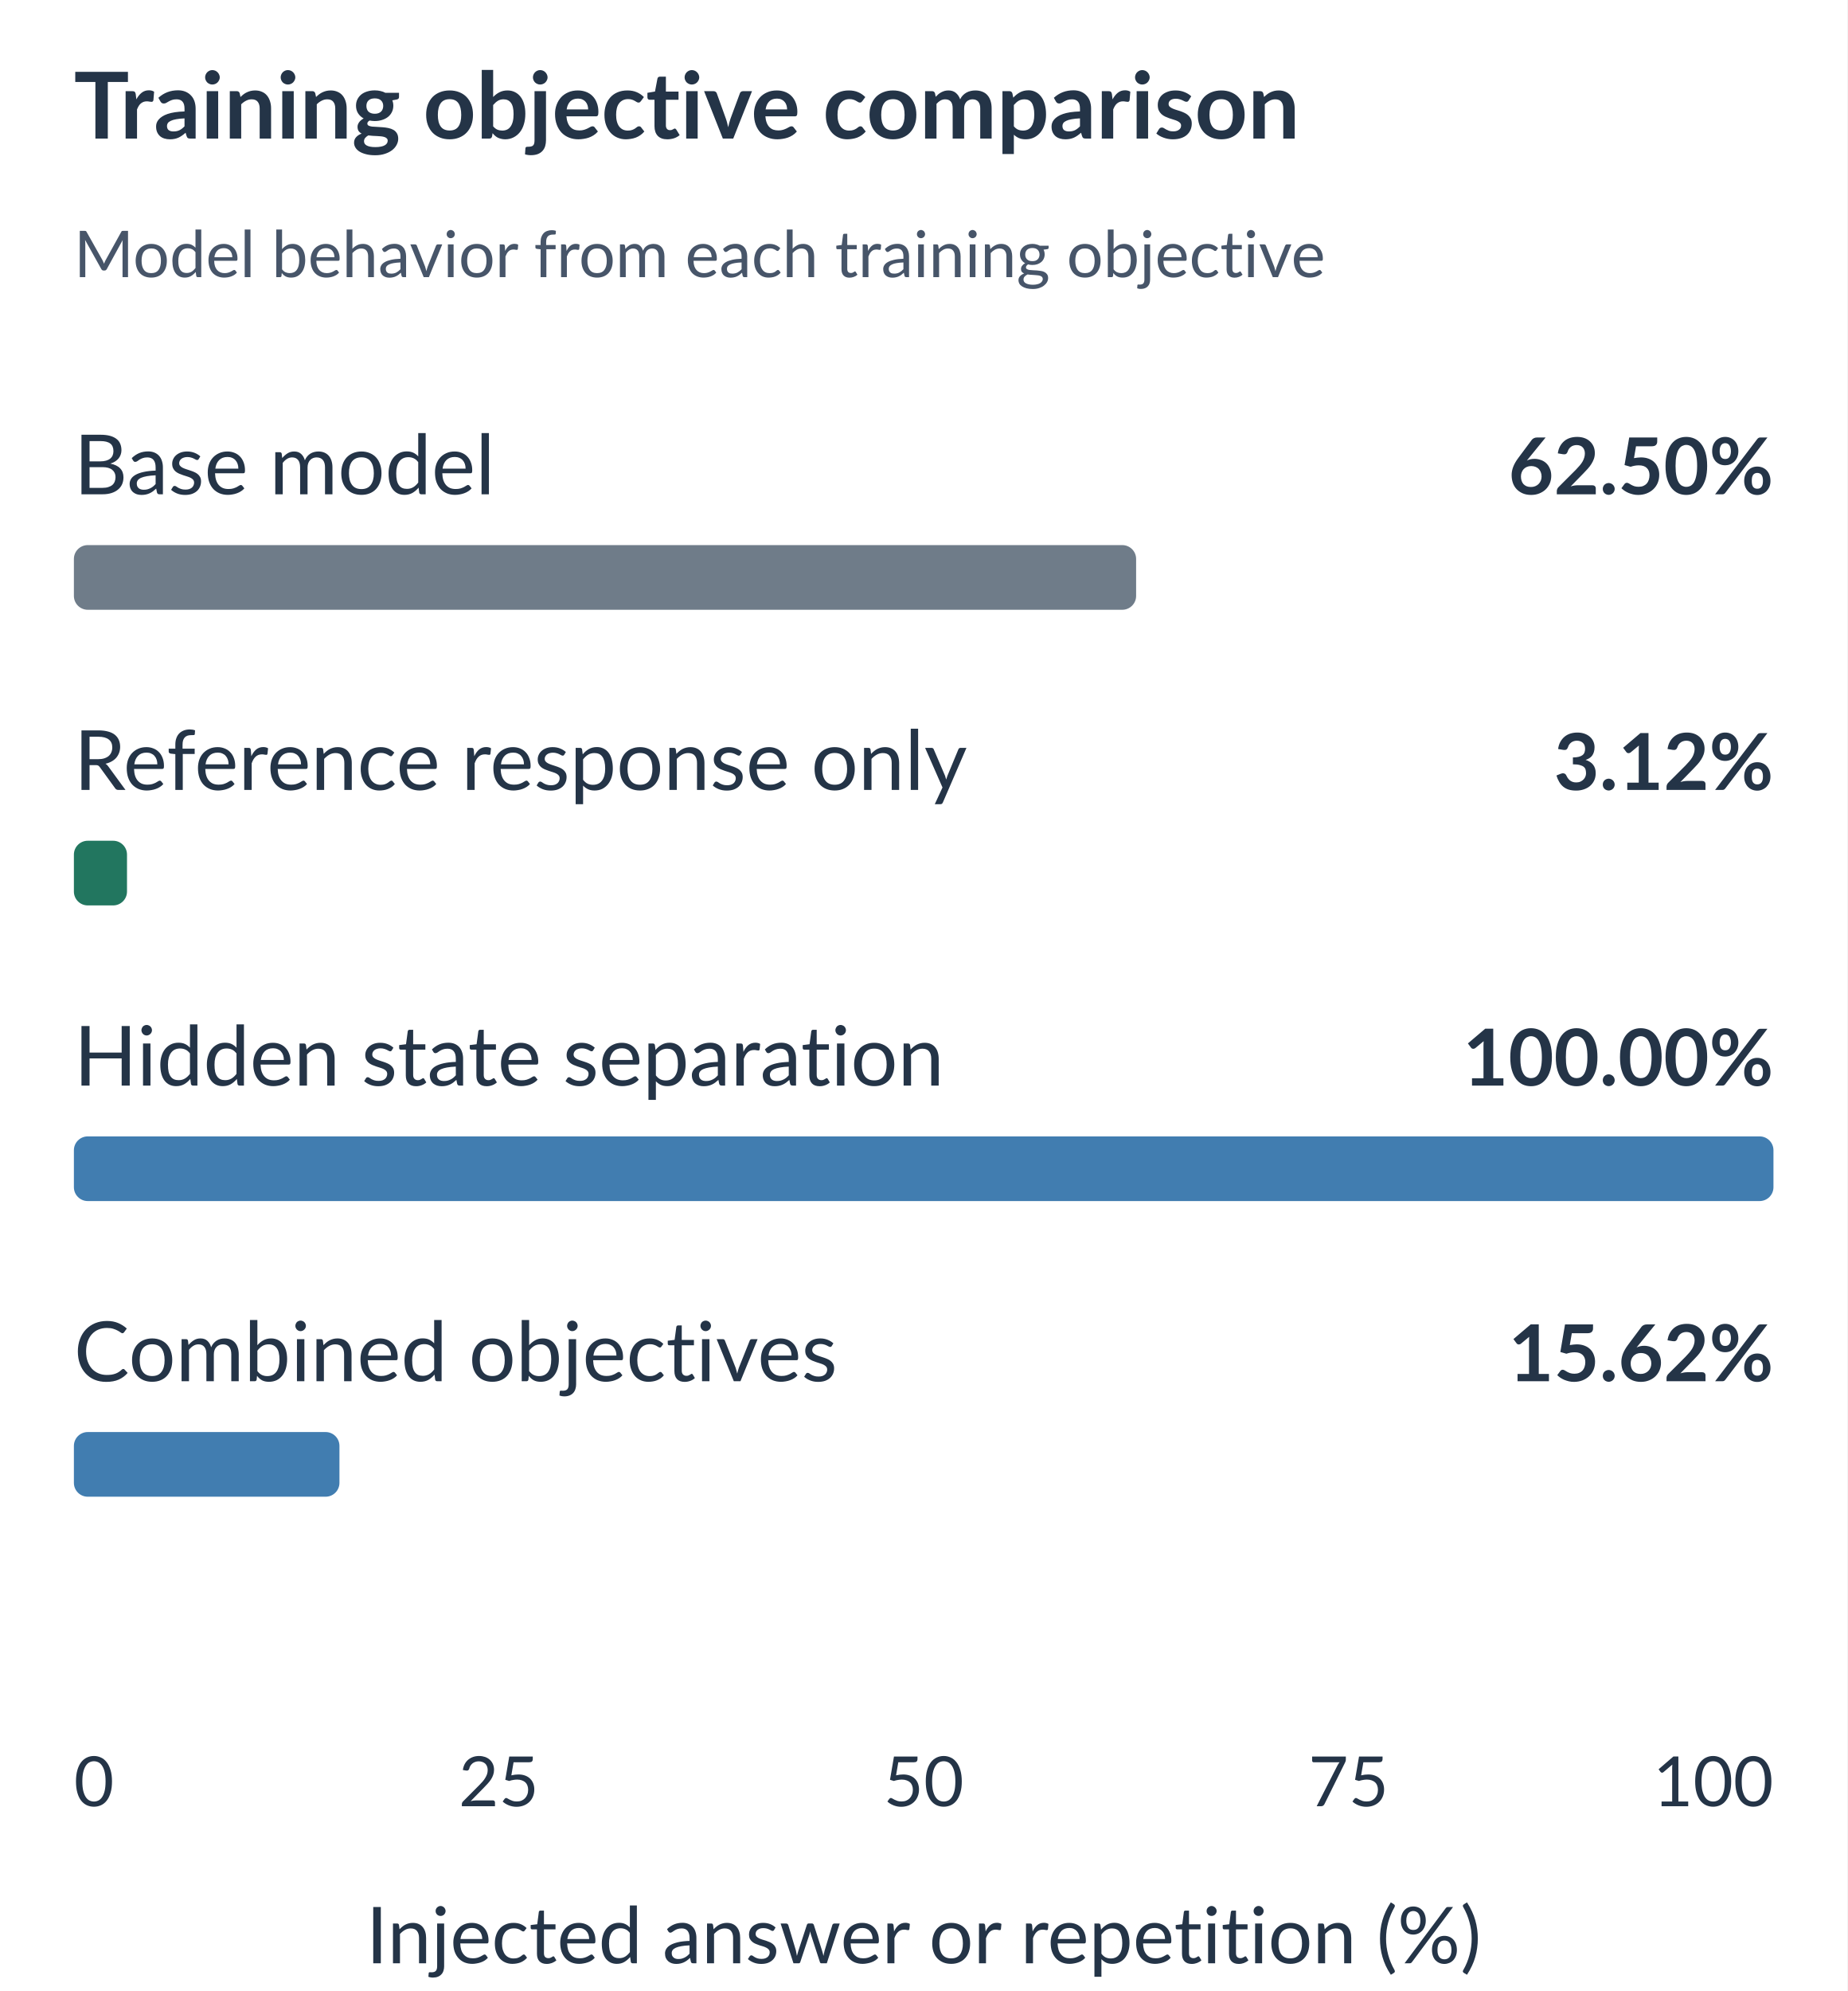
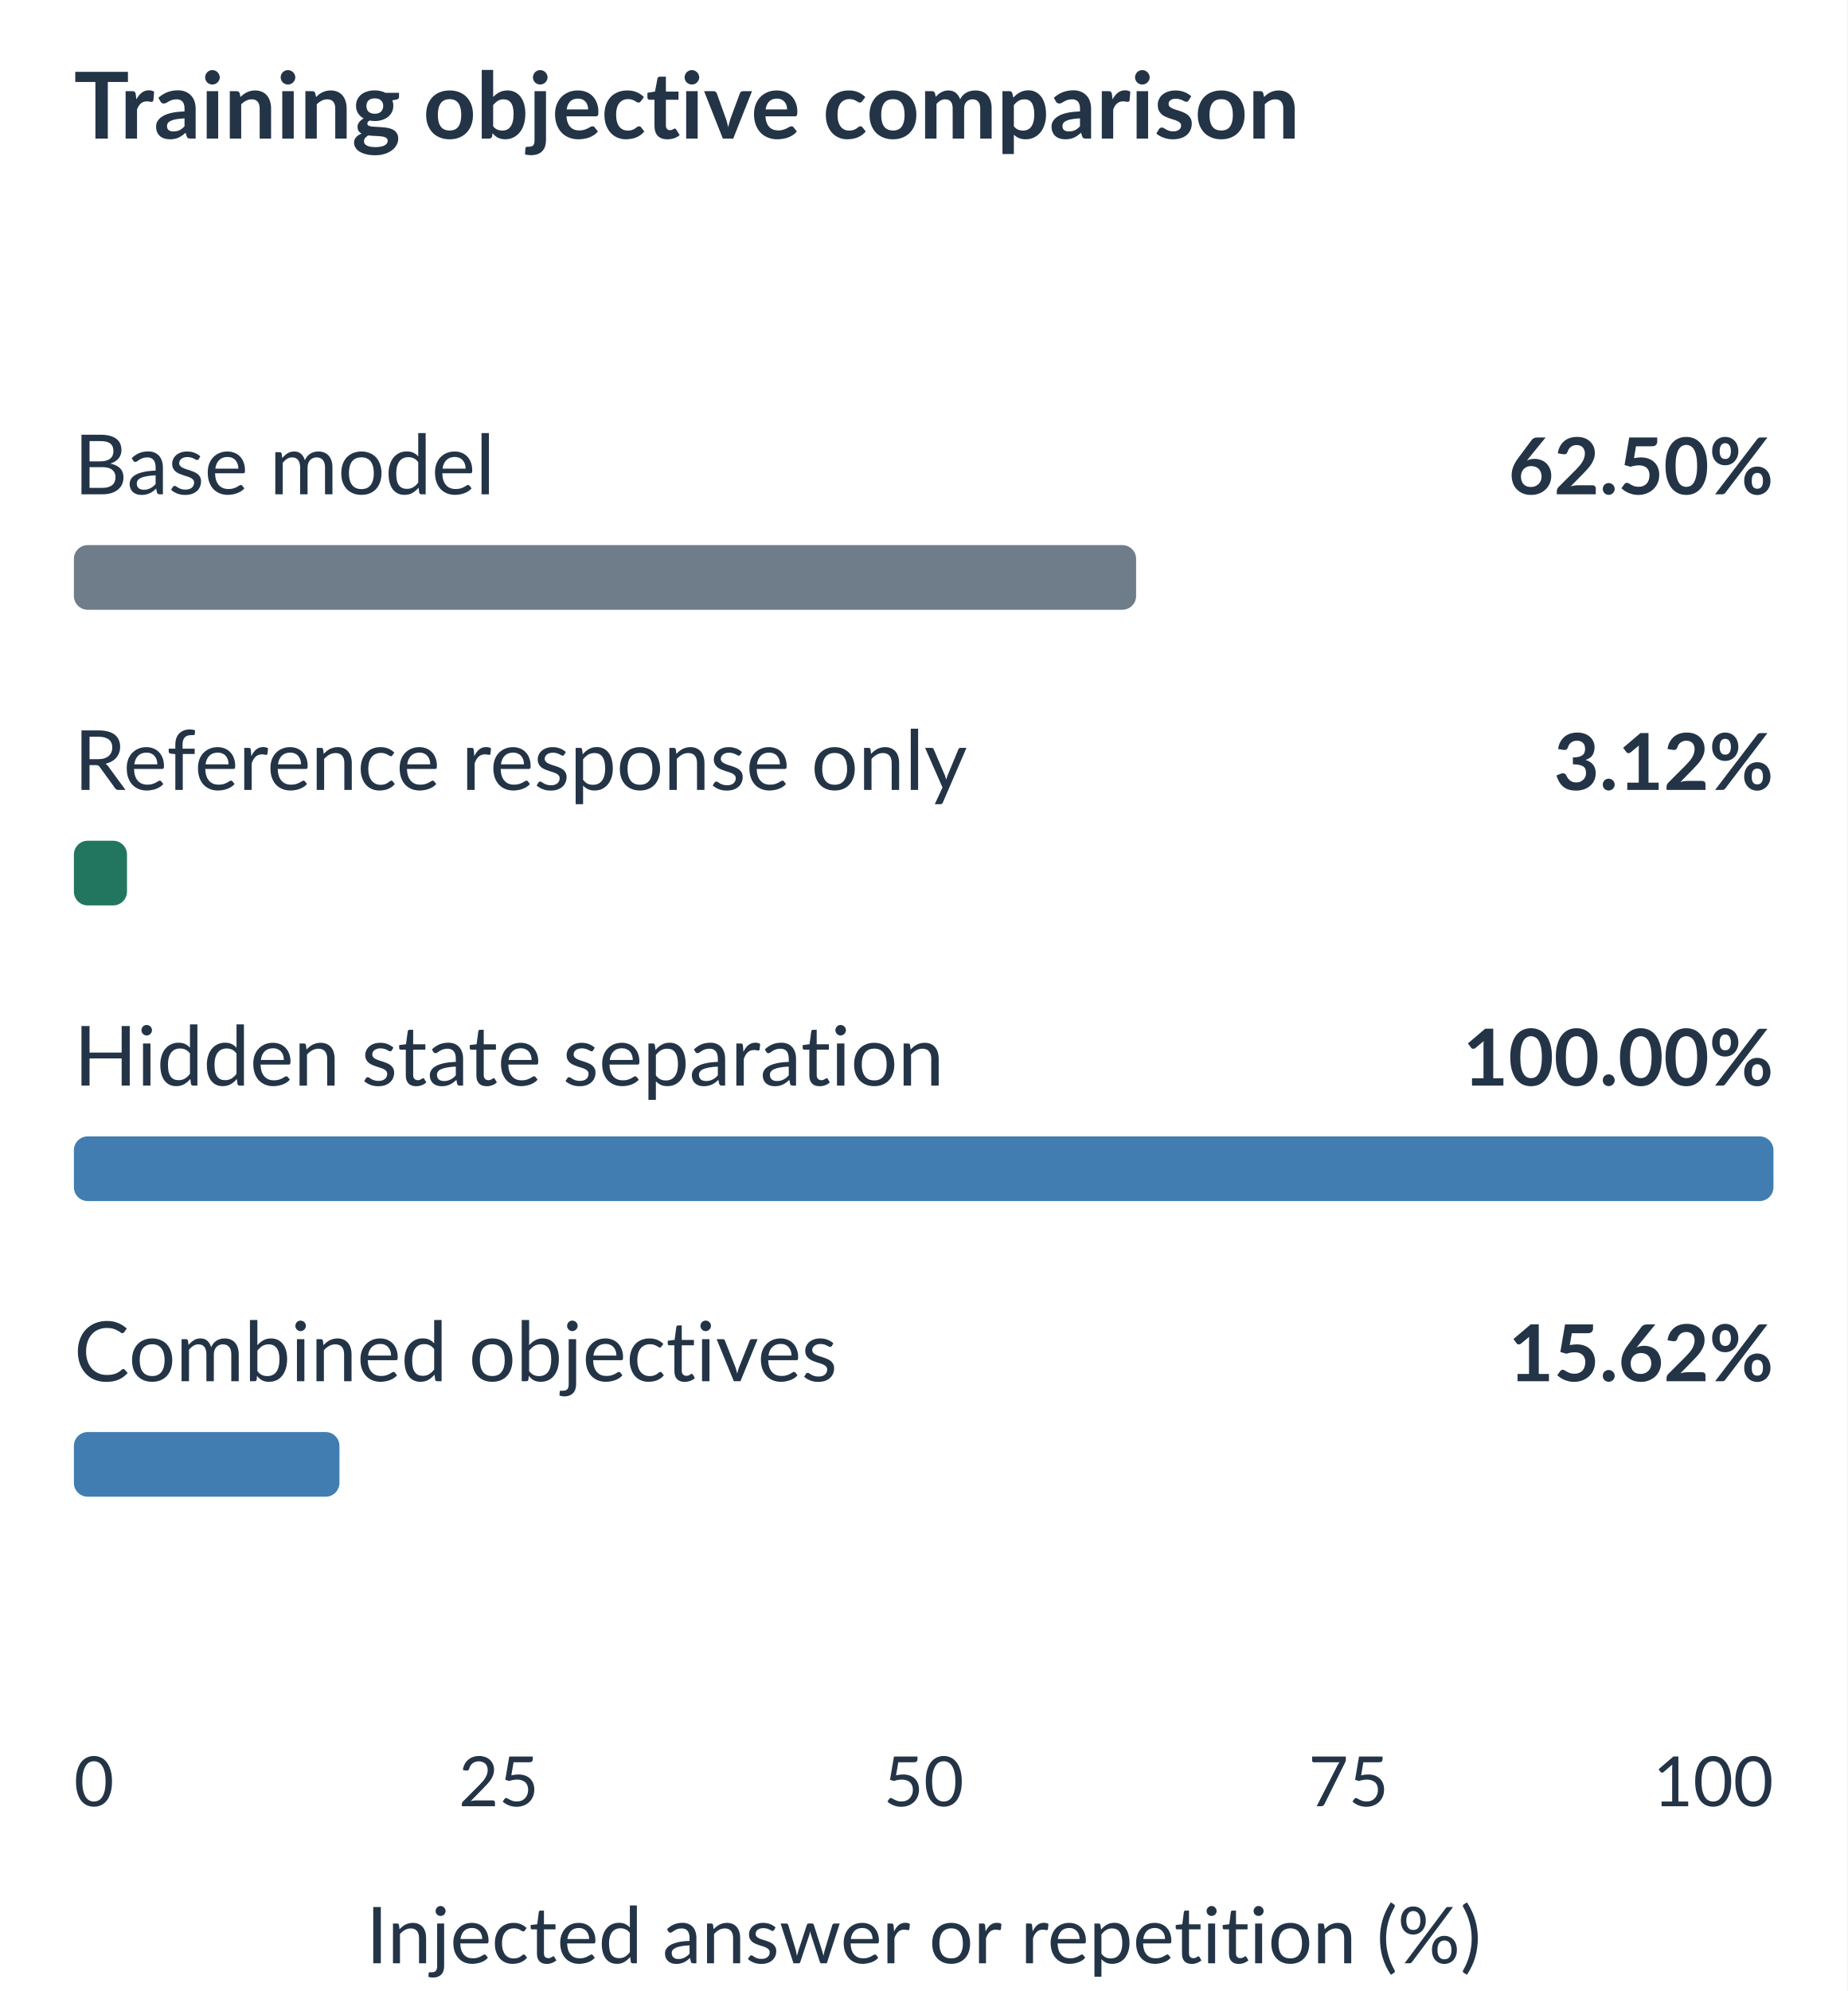
<svg xmlns="http://www.w3.org/2000/svg" viewBox="0 0 400 431" role="img" aria-labelledby="title desc">
  <rect width="100%" height="100%" fill="white" />
  <g font-family="Lato, Arial, sans-serif" fill="#243447">
    <text x="16" y="30" font-size="20" font-weight="700">Training objective comparison</text>
-     <text class="chart-subtitle" x="16" y="60" font-size="14" fill="#475569">Model behavior from each training objective</text>
    <text x="16.0" y="391" text-anchor="start" font-size="15">0</text>
    <text x="108.0" y="391" text-anchor="middle" font-size="15">25</text>
    <text x="200.0" y="391" text-anchor="middle" font-size="15">50</text>
    <text x="292.0" y="391" text-anchor="middle" font-size="15">75</text>
    <text x="384.0" y="391" text-anchor="end" font-size="15">100</text>
    <text x="16" y="107" text-anchor="start" font-size="18">Base model</text>
    <rect x="16" y="118" width="230.0" height="14" rx="3" fill="#6f7c89" />
    <text x="384" y="107" text-anchor="end" font-size="17" font-weight="700">62.50%</text>
    <text x="16" y="171" text-anchor="start" font-size="18">Reference response only</text>
    <rect x="16" y="182" width="11.5" height="14" rx="3" fill="#22765f" />
    <text x="384" y="171" text-anchor="end" font-size="17" font-weight="700">3.12%</text>
    <text x="16" y="235" text-anchor="start" font-size="18">Hidden state separation</text>
    <rect x="16" y="246" width="368.0" height="14" rx="3" fill="#417db0" />
    <text x="384" y="235" text-anchor="end" font-size="17" font-weight="700">100.00%</text>
    <text x="16" y="299" text-anchor="start" font-size="18">Combined objectives</text>
    <rect x="16" y="310" width="57.5" height="14" rx="3" fill="#417db0" />
    <text x="384" y="299" text-anchor="end" font-size="17" font-weight="700">15.62%</text>
    <text x="200.0" y="425" text-anchor="middle" font-size="17">Injected answer or repetition (%)</text>
  </g>
</svg>
